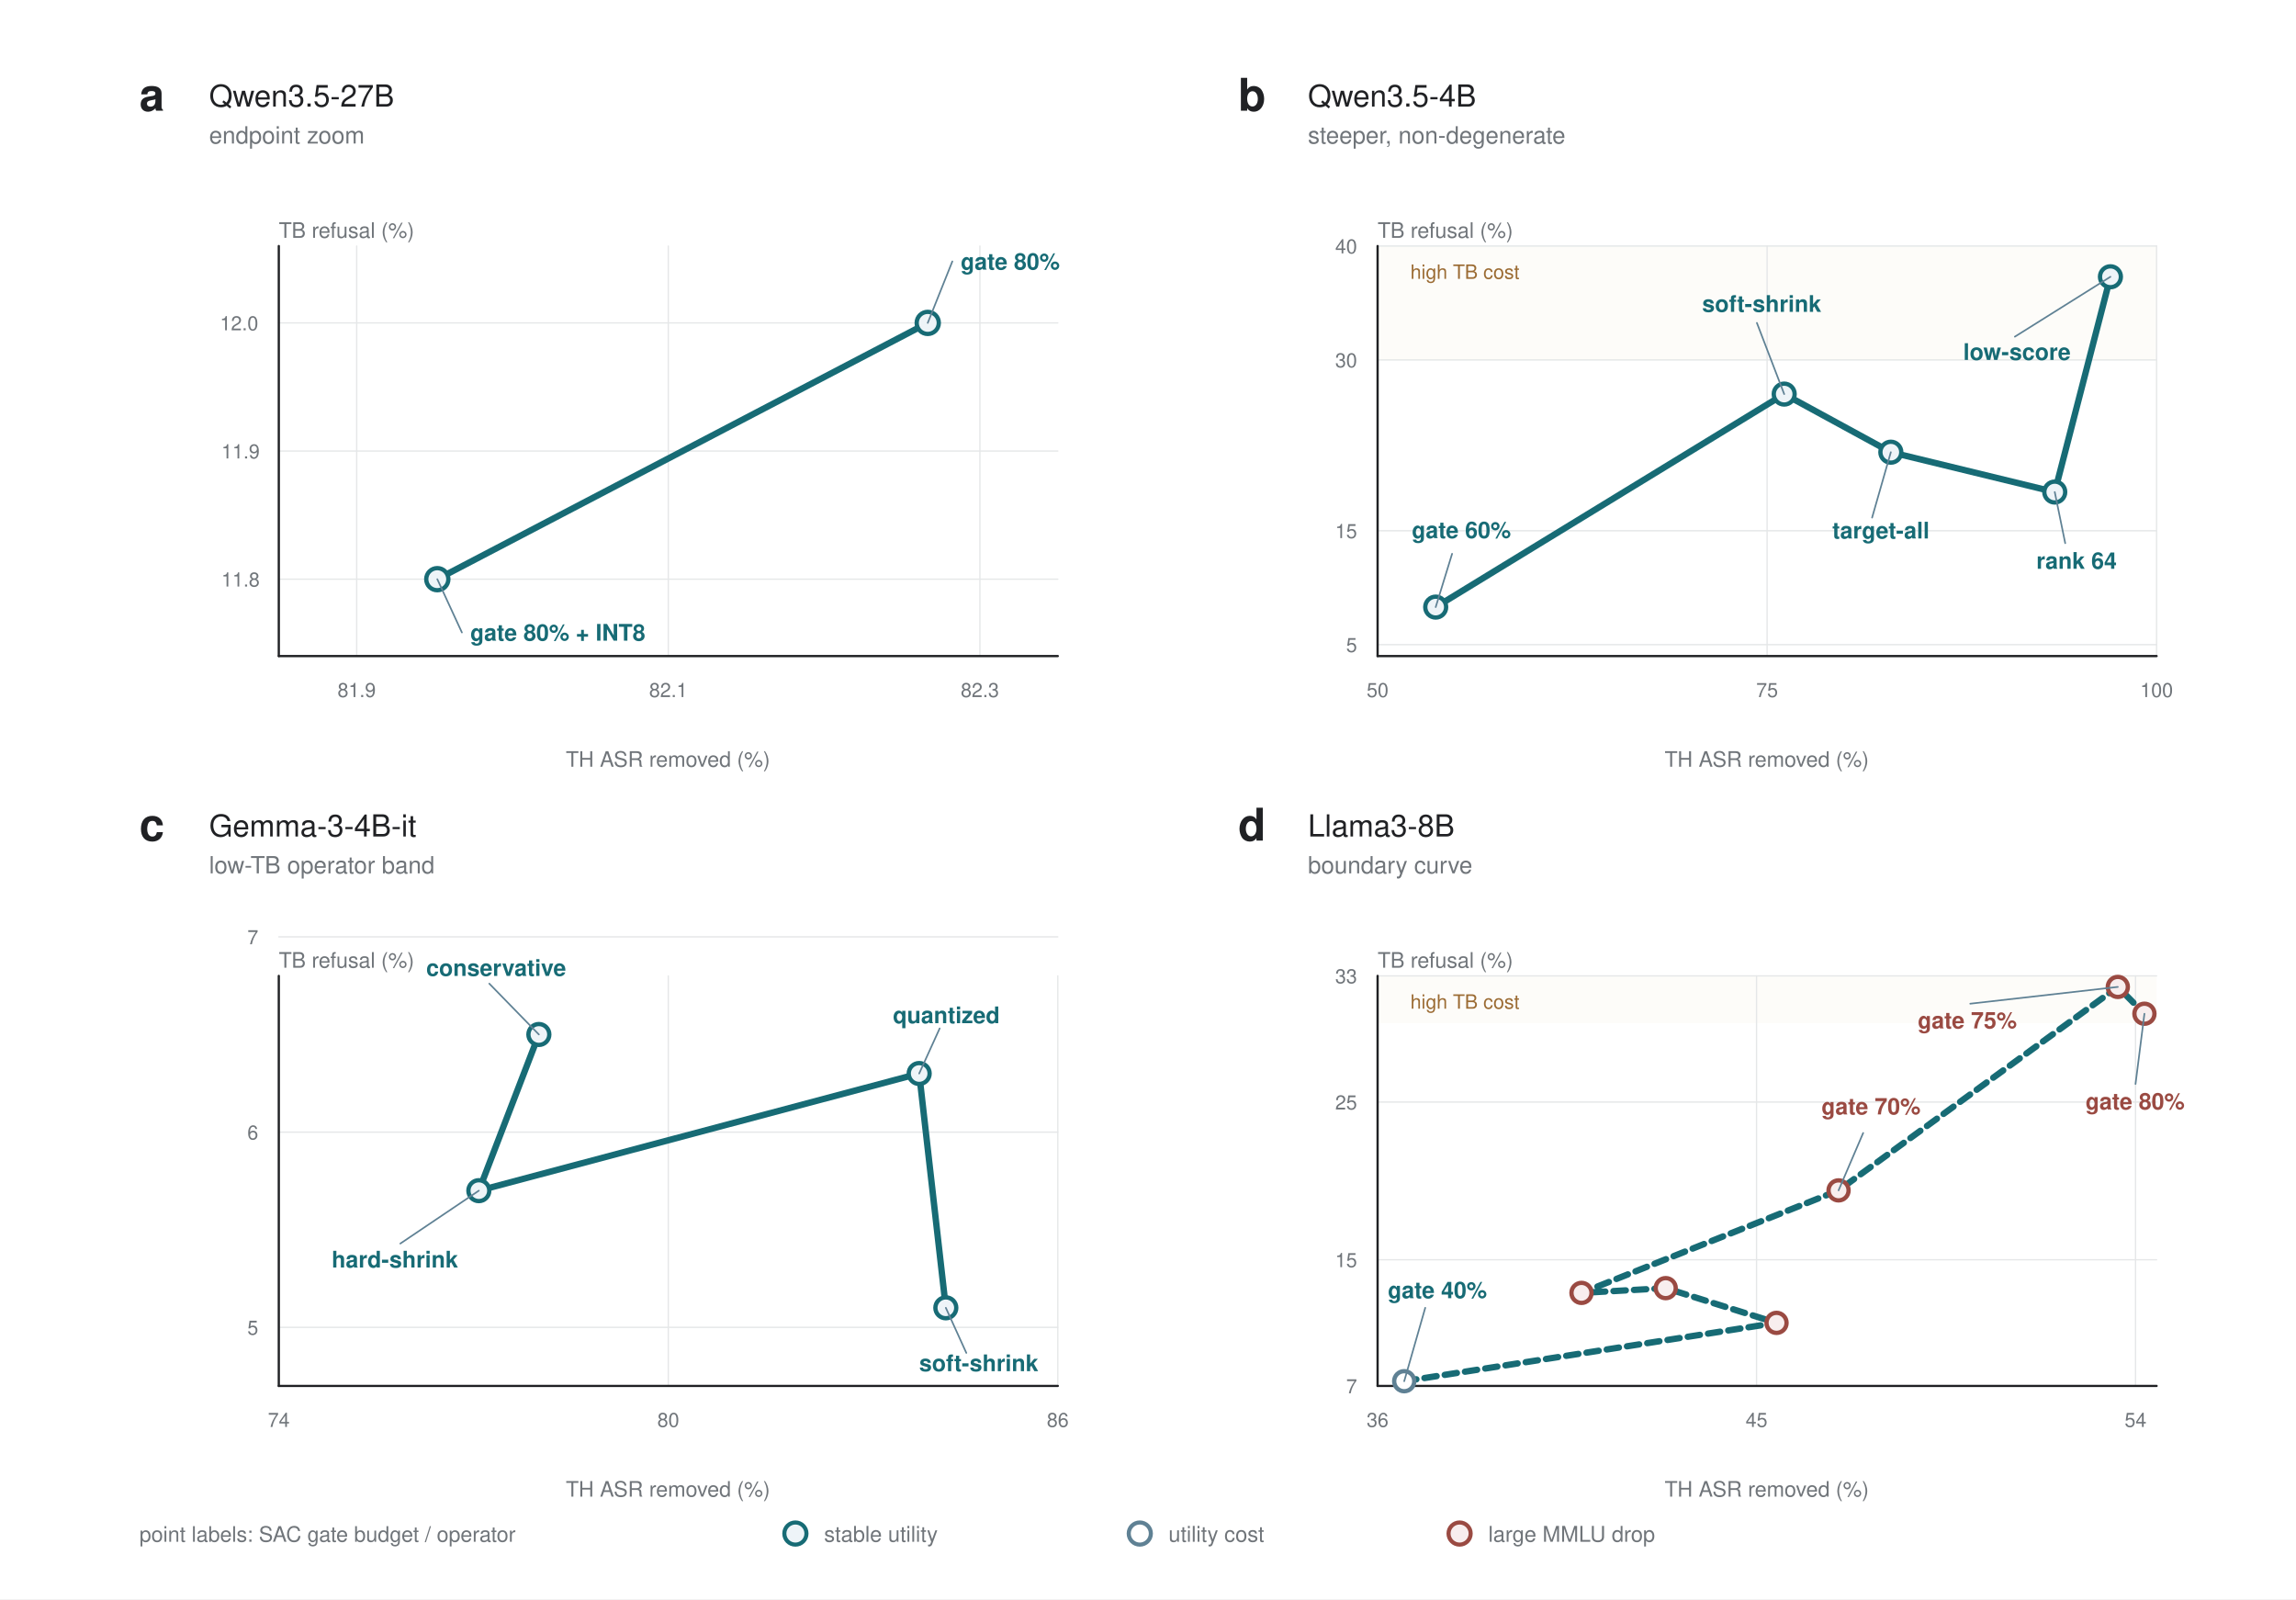
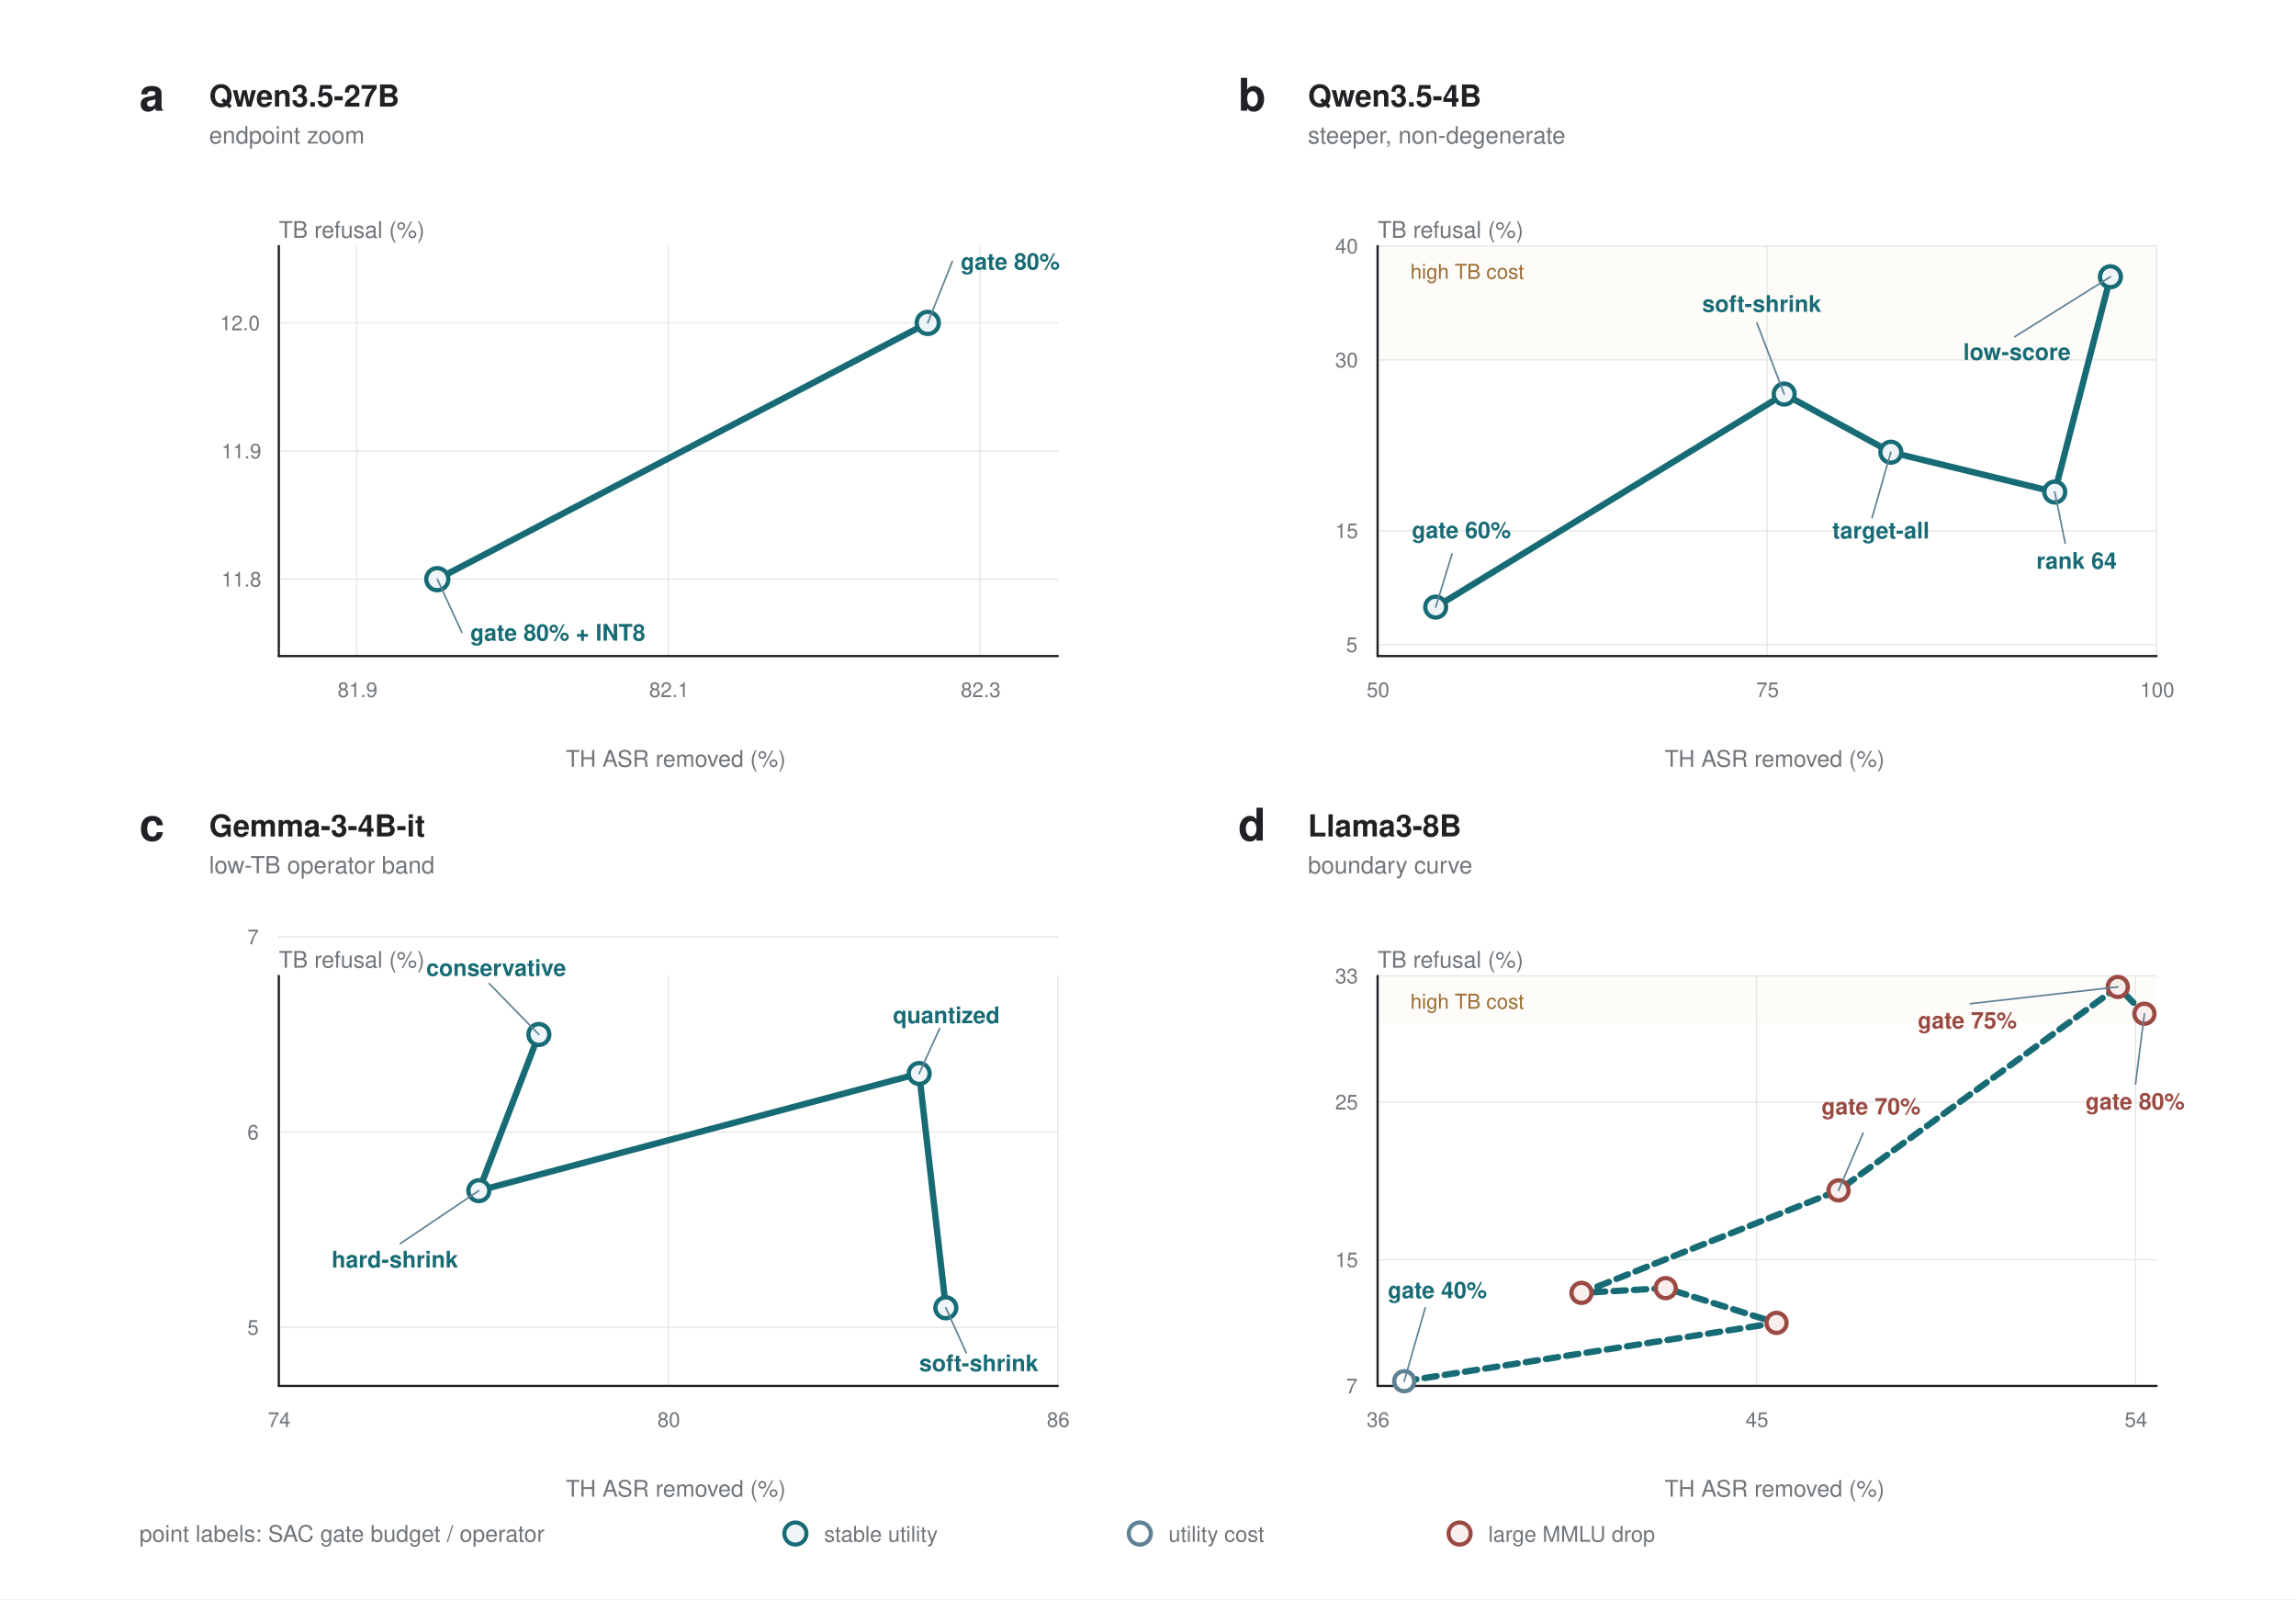
<svg xmlns="http://www.w3.org/2000/svg" id="_图层_1" data-name="图层_1" version="1.1" viewBox="0 0 560 390">
  <defs>
    <style>
      .st0 {
        font-size: 7.4px;
      }

      .st0, .st1, .st2, .st3, .st4, .st5, .st6, .st7, .st8, .st9 {
        isolation: isolate;
      }

-       .st0, .st1, .st2, .st3, .st7, .st8 {
+       .st1, .st2, .st3, .st7, .st8 {
        font-family: Helvetica, Helvetica;
      }

      .st0, .st9 {
        fill: #202124;
      }

      .st10 {
        stroke: #e5e7e8;
        stroke-width: .32px;
      }

      .st10, .st11, .st12, .st13, .st14 {
        fill: none;
        stroke-linecap: round;
      }

      .st1, .st2 {
-         font-size: 4.8px;
+         font-size: 5px;
      }

      .st1, .st3, .st7, .st8 {
        fill: #70757a;
      }

      .st2 {
        fill: #9b6b33;
      }

      .st15, .st11, .st14, .st16 {
        stroke: #176b75;
      }

      .st15, .st16 {
        fill: #eef4f8;
      }

      .st11, .st14 {
        stroke-linejoin: round;
        stroke-width: 1.55px;
      }

      .st3 {
        font-size: 5.3px;
      }

      .st17, .st18, .st19 {
        fill: #fff;
      }

      .st17, .st12, .st19 {
        stroke: #5f8194;
      }

      .st4 {
        fill: #f8f1e7;
        opacity: .24;
      }

      .st20, .st21 {
        fill: #f8eeee;
        stroke: #9a4a42;
      }

      .st5 {
        fill: #176b75;
      }

      .st5, .st6 {
        font-size: 5.6px;
      }

-       .st5, .st6, .st9 {
+       .st0, .st5, .st6, .st9 {
        font-family: Helvetica-Bold, Helvetica;
        font-weight: 700;
      }

      .st12 {
        stroke-width: .4px;
      }

      .st6 {
        fill: #9a4a42;
      }

      .st13 {
        stroke: #202124;
        stroke-width: .55px;
      }

      .st7 {
        font-size: 5.8px;
      }

      .st21, .st19, .st16 {
        stroke-width: 1.05px;
      }

      .st8 {
-         font-size: 5.2px;
+         font-size: 5.6px;
      }

      .st9 {
        font-size: 11px;
      }

      .st14 {
        stroke-dasharray: 3 2;
      }
    </style>
  </defs>
  <rect class="st18" width="560" height="390" />
  <rect class="st18" width="560" height="390" />
  <text class="st9" transform="translate(34 27)">
    <tspan x="0" y="0">a</tspan>
  </text>
  <text class="st0" transform="translate(51 26)">
    <tspan x="0" y="0">Qwen3.5-27B</tspan>
  </text>
  <text class="st7" transform="translate(51 35)">
    <tspan x="0" y="0">endpoint zoom</tspan>
  </text>
  <line class="st10" x1="87" y1="160" x2="87" y2="60" />
  <text class="st1" transform="translate(82.33 170)">
    <tspan x="0" y="0">81.9</tspan>
  </text>
  <line class="st10" x1="163" y1="160" x2="163" y2="60" />
  <text class="st1" transform="translate(158.33 170)">
    <tspan x="0" y="0">82.1</tspan>
  </text>
  <line class="st10" x1="239" y1="160" x2="239" y2="60" />
  <text class="st1" transform="translate(234.33 170)">
    <tspan x="0" y="0">82.3</tspan>
  </text>
  <line class="st10" x1="68" y1="141.25" x2="258" y2="141.25" />
  <text class="st1" transform="translate(54.01 143.05)">
    <tspan x="0" y="0">11.8</tspan>
  </text>
  <line class="st10" x1="68" y1="110" x2="258" y2="110" />
  <text class="st1" transform="translate(54.01 111.8)">
    <tspan x="0" y="0">11.9</tspan>
  </text>
  <line class="st10" x1="68" y1="78.75" x2="258" y2="78.75" />
  <text class="st1" transform="translate(53.66 80.55)">
    <tspan x="0" y="0">12.0</tspan>
  </text>
  <line class="st13" x1="68" y1="160" x2="258" y2="160" />
  <line class="st13" x1="68" y1="160" x2="68" y2="60" />
  <path class="st11" d="M226.28,78.75l-119.62,62.5" />
  <circle class="st16" cx="226.28" cy="78.75" r="2.7" />
  <line class="st12" x1="226.28" y1="78.75" x2="232.28" y2="63.75" />
  <text class="st5" transform="translate(234.28 65.75)">
    <tspan x="0" y="0">gate 80%</tspan>
  </text>
  <circle class="st16" cx="106.66" cy="141.25" r="2.7" />
  <line class="st12" x1="106.66" y1="141.25" x2="112.66" y2="154.25" />
  <text class="st5" transform="translate(114.66 156.25)">
    <tspan x="0" y="0">gate 80% + INT8</tspan>
  </text>
  <text class="st8" transform="translate(138 187)">
    <tspan x="0" y="0">TH ASR removed (%)</tspan>
  </text>
  <text class="st8" transform="translate(68 58)">
    <tspan x="0" y="0">TB refusal (%)</tspan>
  </text>
  <text class="st9" transform="translate(302 27)">
    <tspan x="0" y="0">b</tspan>
  </text>
  <text class="st0" transform="translate(319 26)">
    <tspan x="0" y="0">Qwen3.5-4B</tspan>
  </text>
  <text class="st7" transform="translate(319 35)">
    <tspan x="0" y="0">steeper, non-degenerate</tspan>
  </text>
  <rect class="st4" x="336" y="60" width="190" height="27.78" />
  <line class="st10" x1="336" y1="160" x2="336" y2="60" />
  <text class="st1" transform="translate(333.33 170)">
    <tspan x="0" y="0">50</tspan>
  </text>
  <line class="st10" x1="431" y1="160" x2="431" y2="60" />
  <text class="st1" transform="translate(428.33 170)">
    <tspan x="0" y="0">75</tspan>
  </text>
  <line class="st10" x1="526" y1="160" x2="526" y2="60" />
  <text class="st1" transform="translate(522 170)">
    <tspan x="0" y="0">100</tspan>
  </text>
  <line class="st10" x1="336" y1="157.22" x2="526" y2="157.22" />
  <text class="st1" transform="translate(328.33 159.02)">
    <tspan x="0" y="0">5</tspan>
  </text>
  <line class="st10" x1="336" y1="129.44" x2="526" y2="129.44" />
  <text class="st1" transform="translate(325.66 131.24)">
    <tspan x="0" y="0">15</tspan>
  </text>
  <line class="st10" x1="336" y1="87.78" x2="526" y2="87.78" />
  <text class="st1" transform="translate(325.66 89.58)">
    <tspan x="0" y="0">30</tspan>
  </text>
  <line class="st10" x1="336" y1="60" x2="526" y2="60" />
  <text class="st1" transform="translate(325.66 61.8)">
    <tspan x="0" y="0">40</tspan>
  </text>
  <line class="st13" x1="336" y1="160" x2="526" y2="160" />
  <line class="st13" x1="336" y1="160" x2="336" y2="60" />
  <path class="st11" d="M350.17,148.06l85-51.95,26.01,14.17,39.98,9.72,13.58-52.5" />
  <circle class="st16" cx="350.17" cy="148.06" r="2.55" />
  <line class="st12" x1="350.17" y1="148.06" x2="354.17" y2="135.06" />
  <text class="st5" transform="translate(344.31 131.24)">
    <tspan x="0" y="0">gate 60%</tspan>
  </text>
  <circle class="st16" cx="435.17" cy="96.11" r="2.55" />
  <line class="st12" x1="435.17" y1="96.11" x2="428.51" y2="78.75" />
  <text class="st5" transform="translate(415.15 76.05)">
    <tspan x="0" y="0">soft-shrink</tspan>
  </text>
  <circle class="st16" cx="461.18" cy="110.28" r="2.55" />
  <line class="st12" x1="461.18" y1="110.28" x2="456.61" y2="126.23" />
  <text class="st5" transform="translate(446.91 131.33)">
    <tspan x="0" y="0">target-all</tspan>
  </text>
  <circle class="st16" cx="501.16" cy="120" r="2.55" />
  <line class="st12" x1="501.16" y1="120" x2="503.71" y2="132.47" />
  <text class="st5" transform="translate(496.66 138.72)">
    <tspan x="0" y="0">rank 64</tspan>
  </text>
  <circle class="st16" cx="514.74" cy="67.5" r="2.55" />
  <line class="st12" x1="514.74" y1="67.5" x2="491.43" y2="82.11" />
  <text class="st5" transform="translate(478.84 87.78)">
    <tspan x="0" y="0">low-score</tspan>
  </text>
  <text class="st8" transform="translate(406 187)">
    <tspan x="0" y="0">TH ASR removed (%)</tspan>
  </text>
  <text class="st8" transform="translate(336 58)">
    <tspan x="0" y="0">TB refusal (%)</tspan>
  </text>
  <text class="st2" transform="translate(344 68)">
    <tspan x="0" y="0">high TB cost</tspan>
  </text>
  <text class="st9" transform="translate(34 205)">
    <tspan x="0" y="0">c</tspan>
  </text>
  <text class="st0" transform="translate(51 204)">
    <tspan x="0" y="0">Gemma-3-4B-it</tspan>
  </text>
  <text class="st7" transform="translate(51 213)">
    <tspan x="0" y="0">low-TB operator band</tspan>
  </text>
  <line class="st10" x1="68" y1="338" x2="68" y2="238" />
  <text class="st1" transform="translate(65.33 348)">
    <tspan x="0" y="0">74</tspan>
  </text>
  <line class="st10" x1="163" y1="338" x2="163" y2="238" />
  <text class="st1" transform="translate(160.33 348)">
    <tspan x="0" y="0">80</tspan>
  </text>
  <line class="st10" x1="258" y1="338" x2="258" y2="238" />
  <text class="st1" transform="translate(255.33 348)">
    <tspan x="0" y="0">86</tspan>
  </text>
  <line class="st10" x1="68" y1="323.71" x2="258" y2="323.71" />
  <text class="st1" transform="translate(60.33 325.51)">
    <tspan x="0" y="0">5</tspan>
  </text>
  <line class="st10" x1="68" y1="276.1" x2="258" y2="276.1" />
  <text class="st1" transform="translate(60.33 277.9)">
    <tspan x="0" y="0">6</tspan>
  </text>
  <line class="st10" x1="68" y1="228.48" x2="258" y2="228.48" />
  <text class="st1" transform="translate(60.33 230.28)">
    <tspan x="0" y="0">7</tspan>
  </text>
  <line class="st13" x1="68" y1="338" x2="258" y2="338" />
  <line class="st13" x1="68" y1="338" x2="68" y2="238" />
  <path class="st11" d="M131.43,252.29l-14.64,38.09,107.4-28.57,6.5,57.14" />
  <circle class="st16" cx="131.43" cy="252.29" r="2.55" />
  <line class="st12" x1="131.43" y1="252.29" x2="119.34" y2="239.89" />
  <text class="st5" transform="translate(103.96 238)">
    <tspan x="0" y="0">conservative</tspan>
  </text>
  <circle class="st16" cx="116.79" cy="290.38" r="2.55" />
  <line class="st12" x1="116.79" y1="290.38" x2="97.64" y2="303.28" />
  <text class="st5" transform="translate(80.89 309.12)">
    <tspan x="0" y="0">hard-shrink</tspan>
  </text>
  <circle class="st16" cx="224.19" cy="261.81" r="2.55" />
  <line class="st12" x1="224.19" y1="261.81" x2="229.19" y2="250.81" />
  <text class="st5" transform="translate(217.79 249.54)">
    <tspan x="0" y="0">quantized</tspan>
  </text>
  <circle class="st16" cx="230.69" cy="318.95" r="2.55" />
  <line class="st12" x1="230.69" y1="318.95" x2="235.69" y2="329.95" />
  <text class="st5" transform="translate(224.19 334.4)">
    <tspan x="0" y="0">soft-shrink</tspan>
  </text>
  <text class="st8" transform="translate(138 365)">
    <tspan x="0" y="0">TH ASR removed (%)</tspan>
  </text>
  <text class="st8" transform="translate(68 236)">
    <tspan x="0" y="0">TB refusal (%)</tspan>
  </text>
  <text class="st9" transform="translate(302 205)">
    <tspan x="0" y="0">d</tspan>
  </text>
  <text class="st0" transform="translate(319 204)">
    <tspan x="0" y="0">Llama3-8B</tspan>
  </text>
  <text class="st7" transform="translate(319 213)">
    <tspan x="0" y="0">boundary curve</tspan>
  </text>
  <rect class="st4" x="336" y="238" width="190" height="11.54" />
  <line class="st10" x1="336" y1="338" x2="336" y2="238" />
  <text class="st1" transform="translate(333.33 348)">
    <tspan x="0" y="0">36</tspan>
  </text>
  <line class="st10" x1="428.43" y1="338" x2="428.43" y2="238" />
  <text class="st1" transform="translate(425.76 348)">
    <tspan x="0" y="0">45</tspan>
  </text>
  <line class="st10" x1="520.86" y1="338" x2="520.86" y2="238" />
  <text class="st1" transform="translate(518.2 348)">
    <tspan x="0" y="0">54</tspan>
  </text>
  <line class="st10" x1="336" y1="338" x2="526" y2="338" />
  <text class="st1" transform="translate(328.33 339.8)">
    <tspan x="0" y="0">7</tspan>
  </text>
  <line class="st10" x1="336" y1="307.23" x2="526" y2="307.23" />
  <text class="st1" transform="translate(325.66 309.03)">
    <tspan x="0" y="0">15</tspan>
  </text>
  <line class="st10" x1="336" y1="268.77" x2="526" y2="268.77" />
  <text class="st1" transform="translate(325.66 270.57)">
    <tspan x="0" y="0">25</tspan>
  </text>
  <line class="st10" x1="336" y1="238" x2="526" y2="238" />
  <text class="st1" transform="translate(325.66 239.8)">
    <tspan x="0" y="0">33</tspan>
  </text>
  <line class="st13" x1="336" y1="338" x2="526" y2="338" />
  <line class="st13" x1="336" y1="338" x2="336" y2="238" />
  <path class="st14" d="M342.49,336.85l90.81-14.23-27.03-8.47-20.54,1.16,62.7-25,68.11-49.62,6.49,6.54" />
  <circle class="st19" cx="342.49" cy="336.85" r="2.45" />
  <line class="st12" x1="342.49" y1="336.85" x2="347.62" y2="318.95" />
  <text class="st5" transform="translate(338.46 316.6)">
    <tspan x="0" y="0">gate 40%</tspan>
  </text>
  <circle class="st21" cx="433.3" cy="322.62" r="2.45" />
  <circle class="st21" cx="406.27" cy="314.15" r="2.45" />
  <circle class="st21" cx="385.73" cy="315.31" r="2.45" />
  <circle class="st21" cx="448.43" cy="290.31" r="2.45" />
  <line class="st12" x1="448.43" y1="290.31" x2="454.43" y2="276.31" />
  <text class="st6" transform="translate(444.22 271.79)">
    <tspan x="0" y="0">gate 70%</tspan>
  </text>
  <circle class="st21" cx="516.54" cy="240.69" r="2.45" />
  <line class="st12" x1="516.54" y1="240.69" x2="480.55" y2="244.78" />
  <text class="st6" transform="translate(467.71 250.81)">
    <tspan x="0" y="0">gate 75%</tspan>
  </text>
  <circle class="st21" cx="523.03" cy="247.23" r="2.45" />
  <line class="st12" x1="523.03" y1="247.23" x2="520.86" y2="264.36" />
  <text class="st6" transform="translate(508.63 270.57)">
    <tspan x="0" y="0">gate 80%</tspan>
  </text>
  <text class="st8" transform="translate(406 365)">
    <tspan x="0" y="0">TH ASR removed (%)</tspan>
  </text>
  <text class="st8" transform="translate(336 236)">
    <tspan x="0" y="0">TB refusal (%)</tspan>
  </text>
  <text class="st2" transform="translate(344 246)">
    <tspan x="0" y="0">high TB cost</tspan>
  </text>
  <text class="st8" transform="translate(34 376)">
    <tspan x="0" y="0">point labels: SAC gate budget / operator</tspan>
  </text>
  <circle class="st15" cx="194" cy="374" r="2.7" />
  <text class="st3" transform="translate(201 376)">
    <tspan x="0" y="0">stable utility</tspan>
  </text>
  <circle class="st17" cx="278" cy="374" r="2.7" />
  <text class="st3" transform="translate(285 376)">
    <tspan x="0" y="0">utility cost</tspan>
  </text>
  <circle class="st20" cx="356" cy="374" r="2.7" />
  <text class="st3" transform="translate(363 376)">
    <tspan x="0" y="0">large MMLU drop</tspan>
  </text>
</svg>
